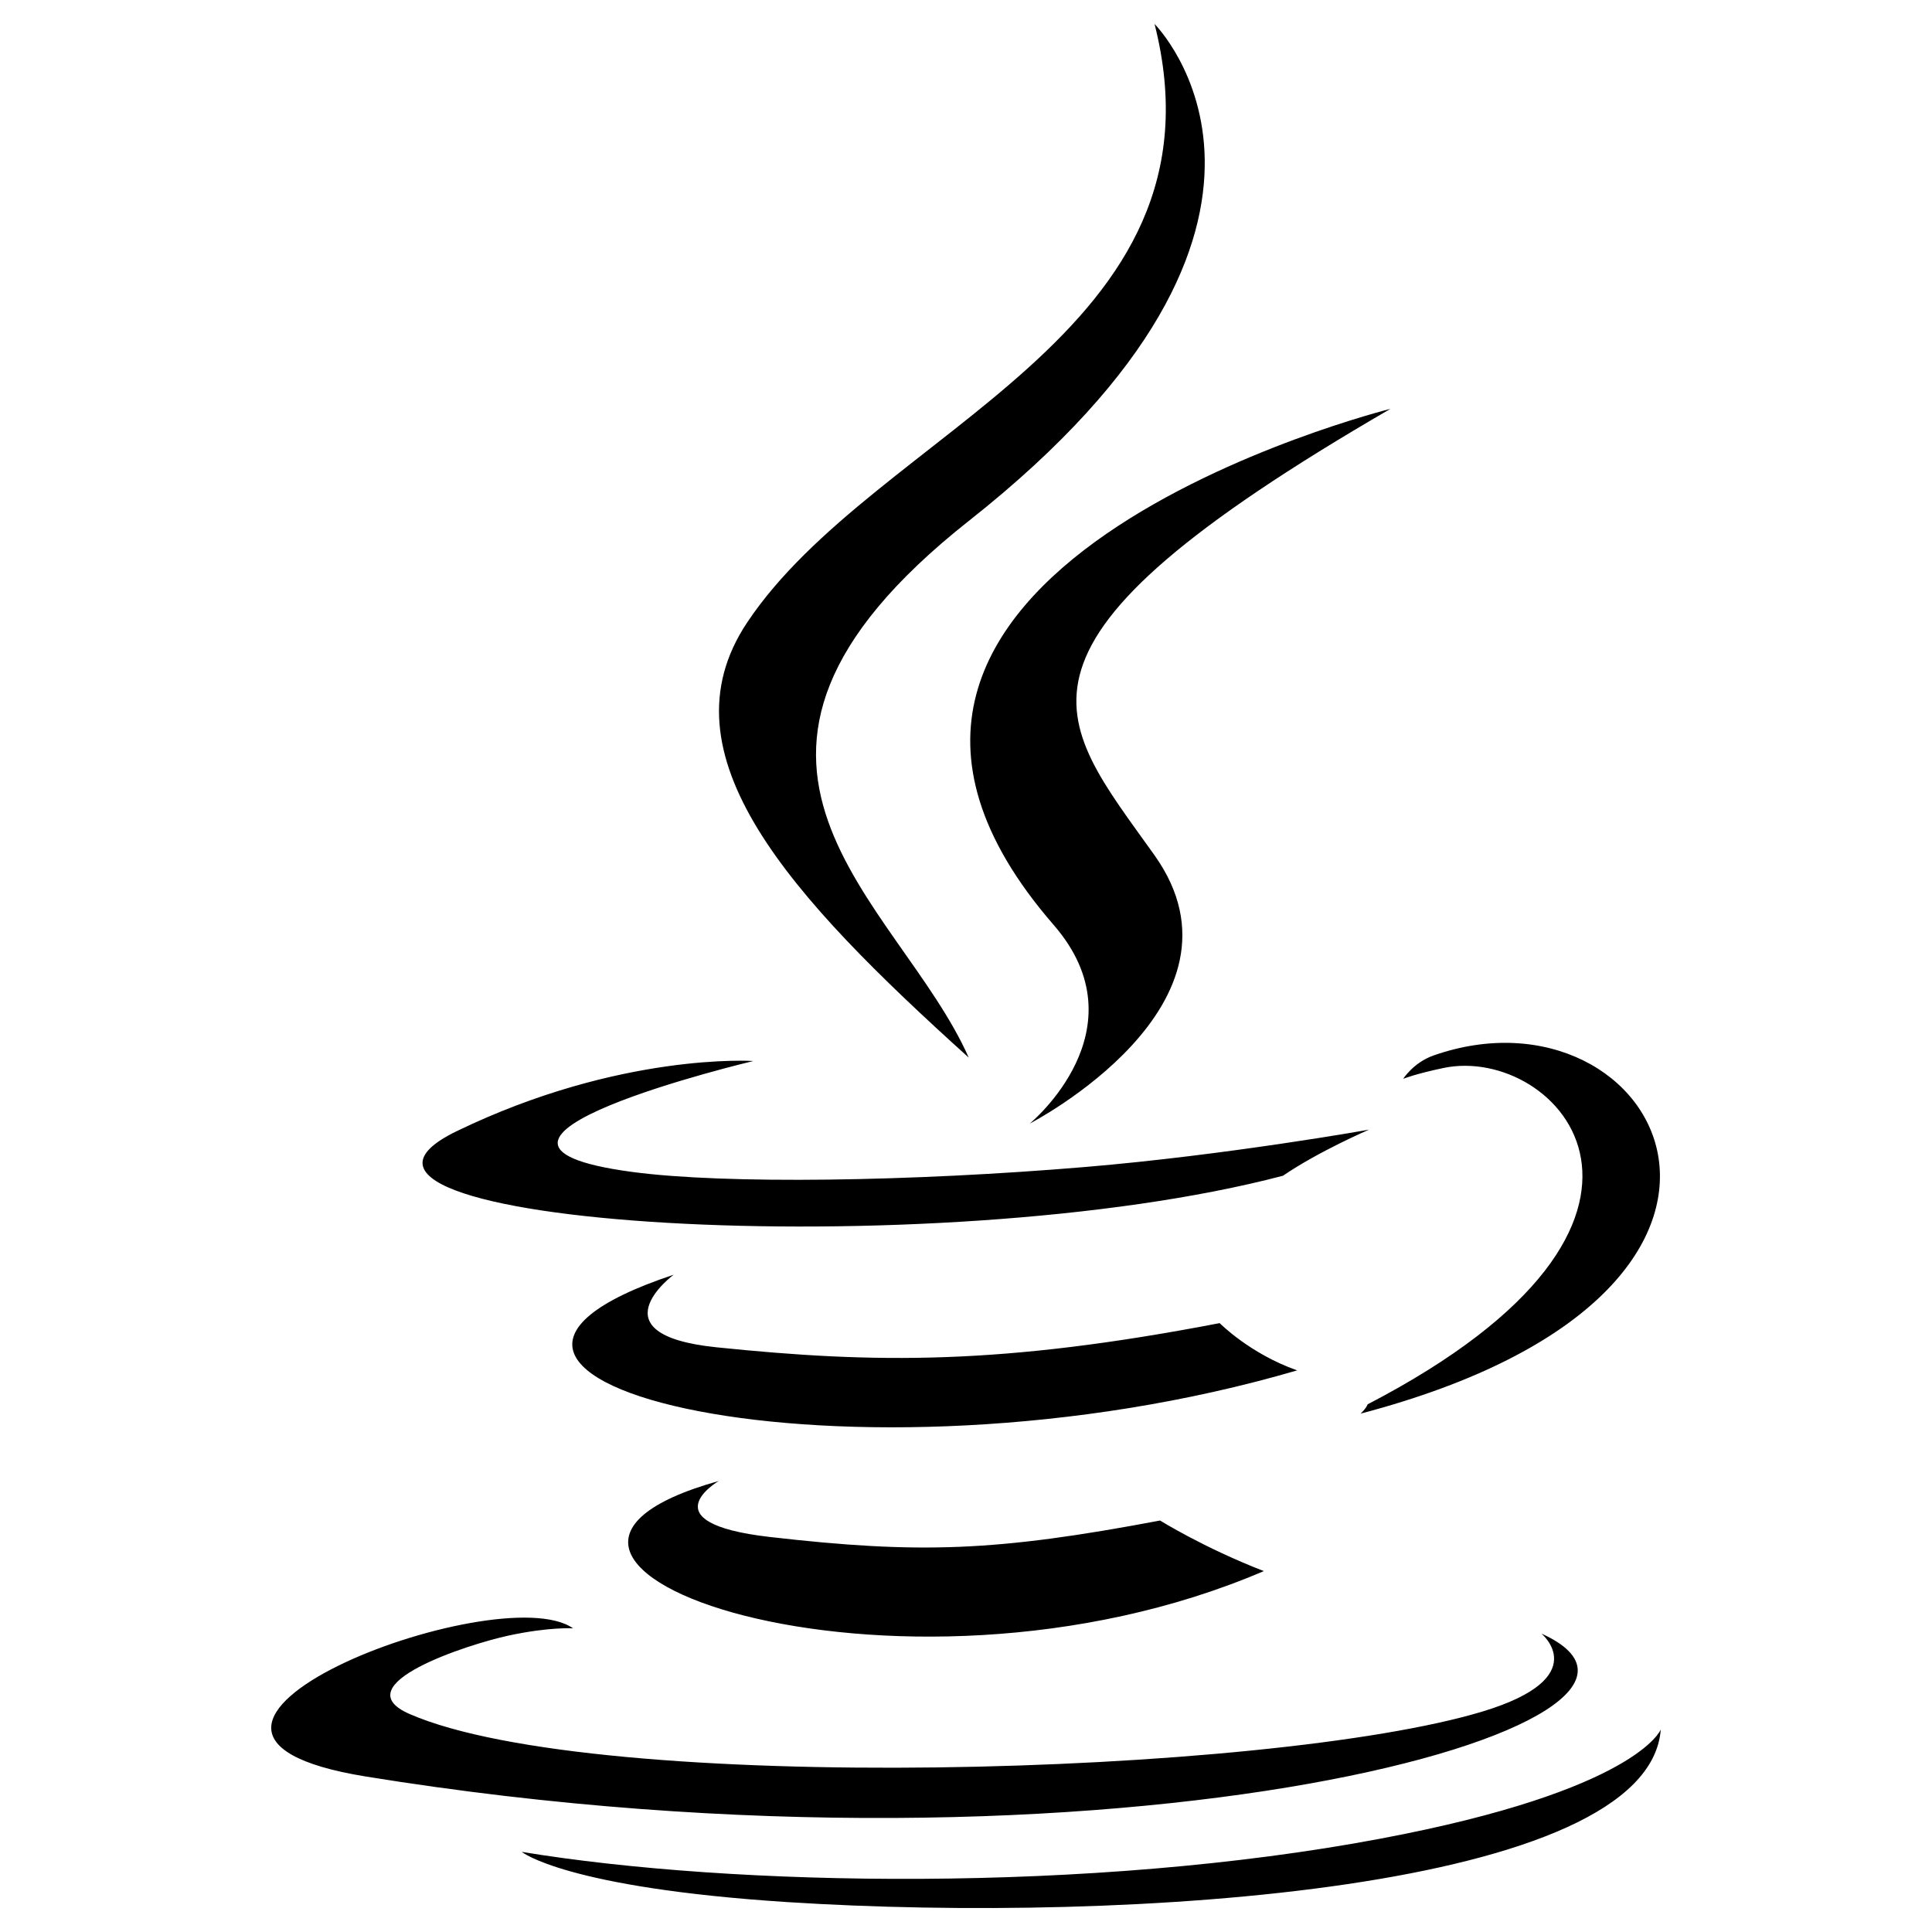
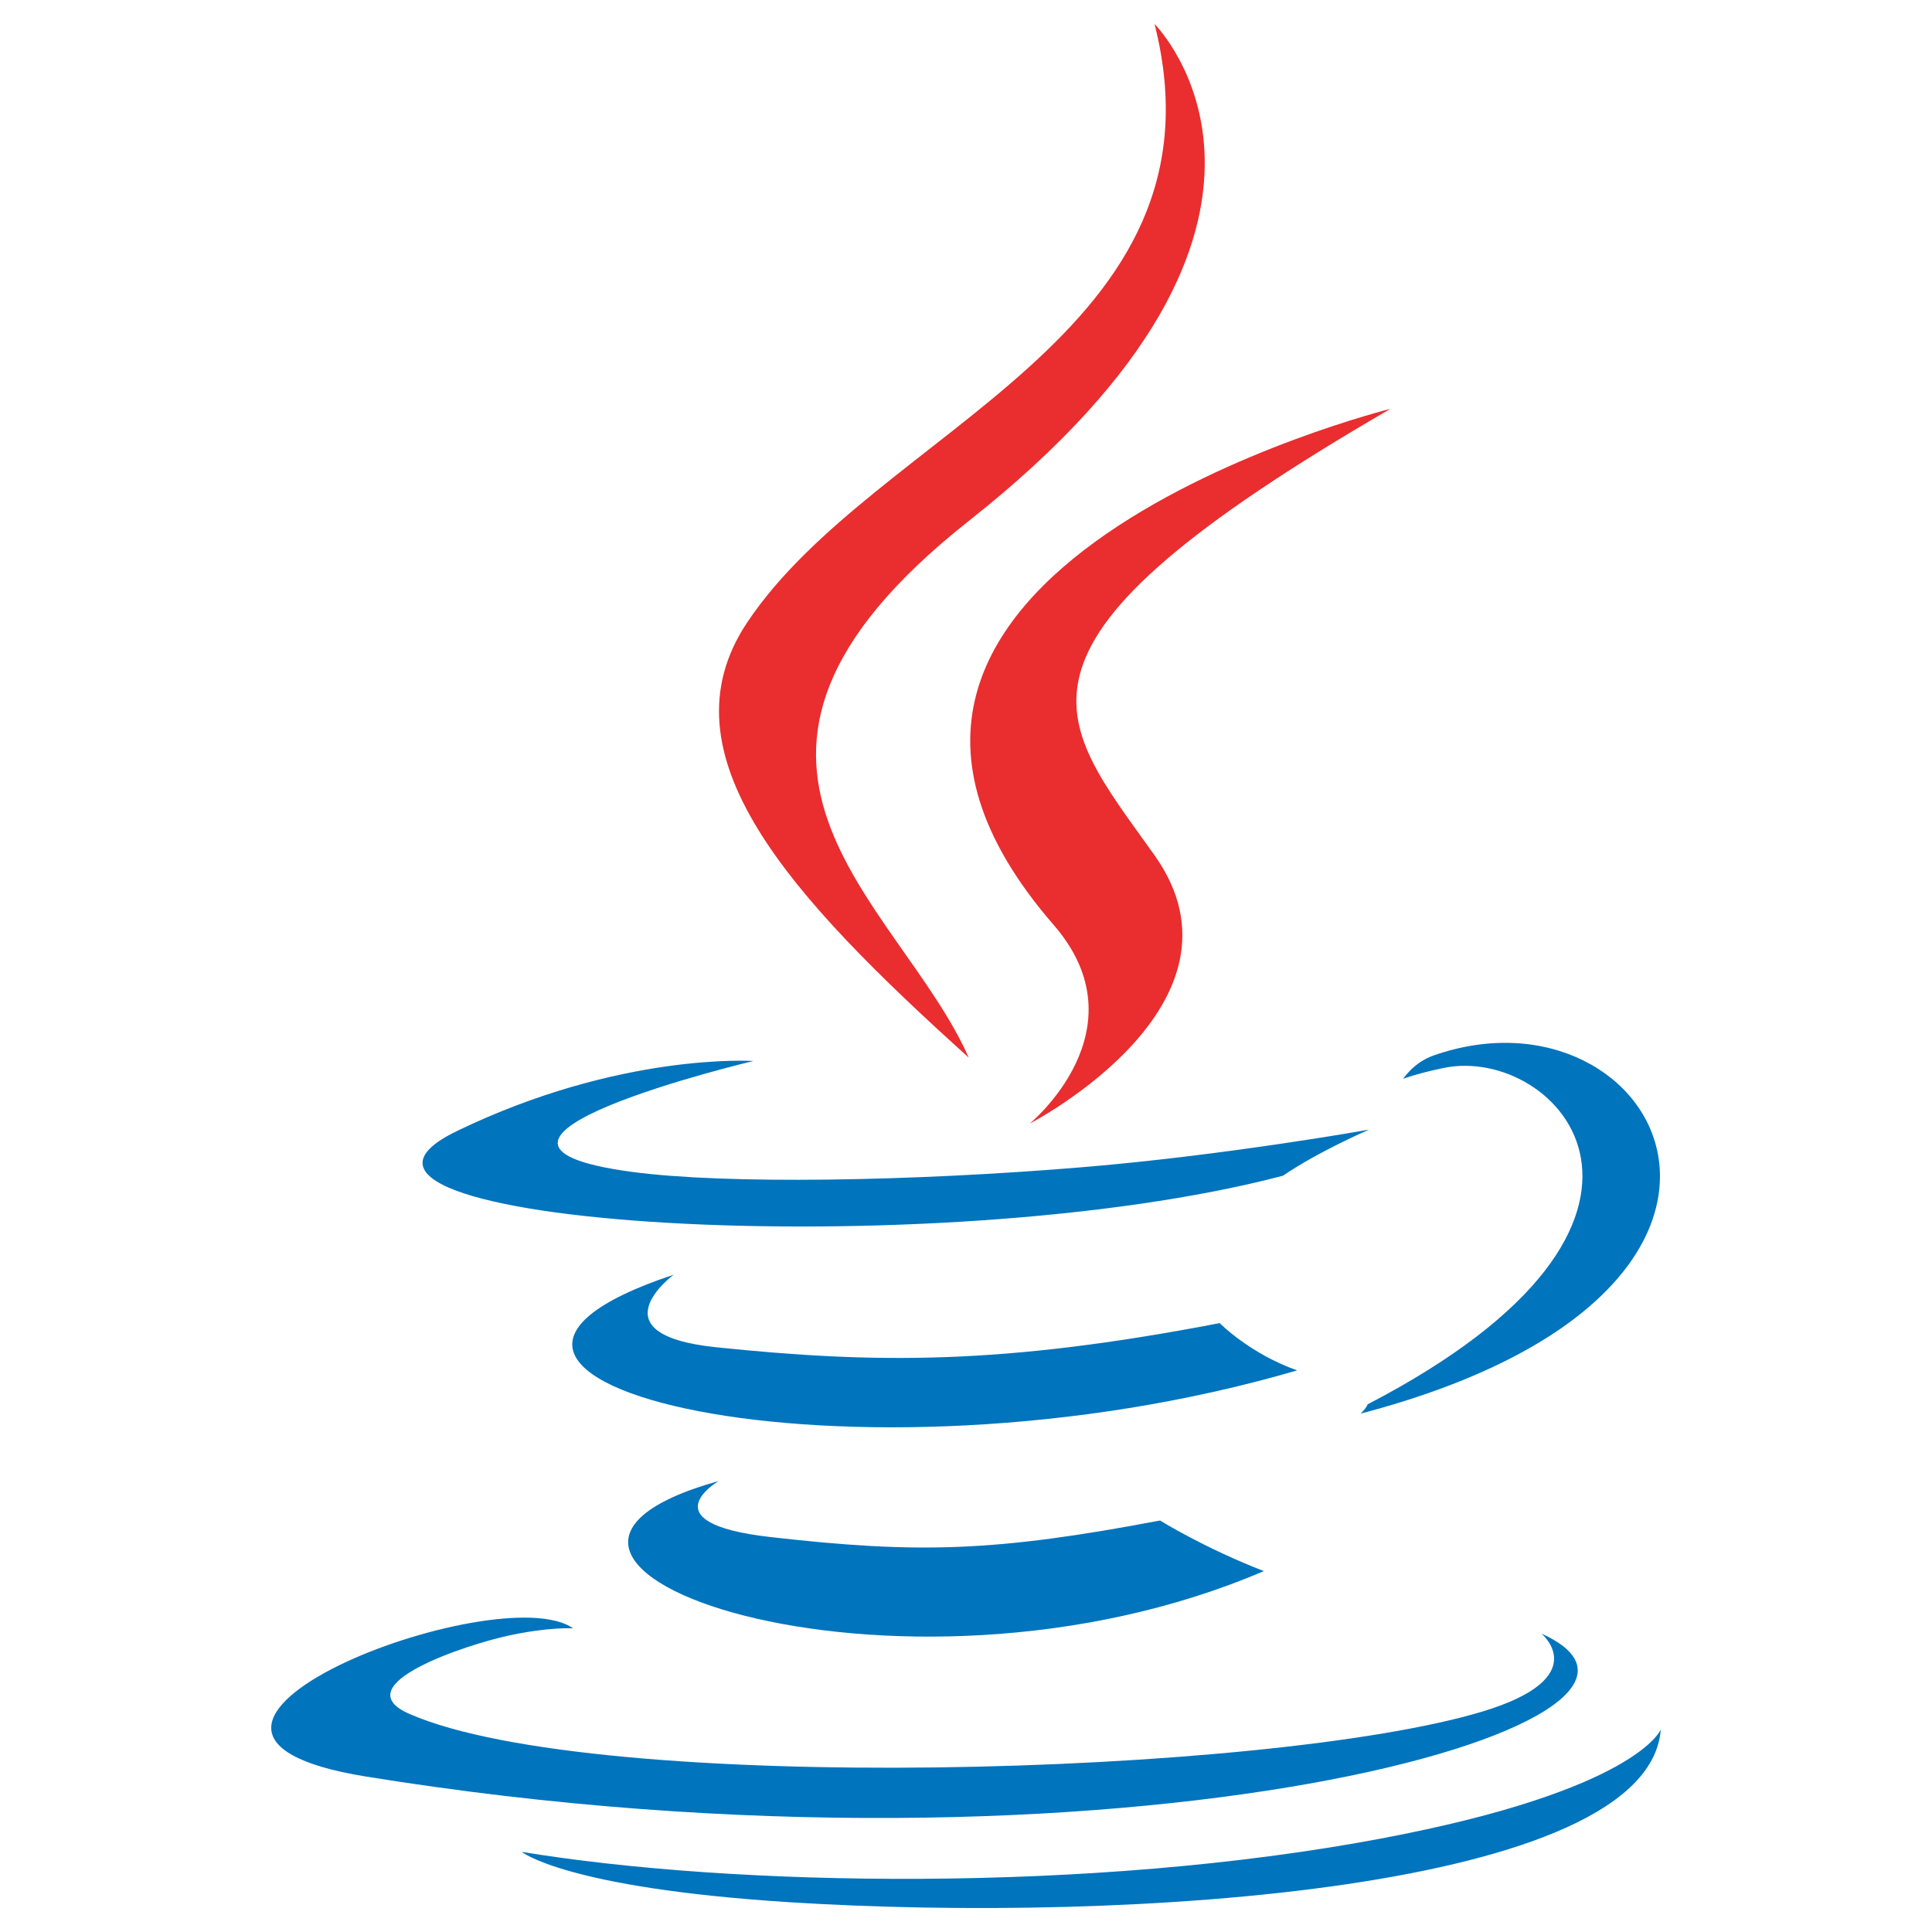
- <svg xmlns="http://www.w3.org/2000/svg" fill="currentColor" viewBox="0 0 128 128">
-   <path d="M47.617 98.12c-19.192 5.362 11.677 16.439 36.115 5.969-4.003-1.556-6.874-3.351-6.874-3.351-10.897 2.06-15.952 2.222-25.844 1.092-8.164-.935-3.397-3.71-3.397-3.71zm33.189-10.46c-14.444 2.779-22.787 2.69-33.354 1.6-8.171-.845-2.822-4.805-2.822-4.805-21.137 7.016 11.767 14.977 41.309 6.336-3.14-1.106-5.133-3.131-5.133-3.131zm11.319-60.575c.001 0-42.731 10.669-22.323 34.187 6.024 6.935-1.58 13.17-1.58 13.17s15.289-7.891 8.269-17.777c-6.559-9.215-11.587-13.793 15.634-29.58zm9.998 81.144s3.529 2.91-3.888 5.159c-14.102 4.272-58.706 5.56-71.095.171-4.45-1.938 3.899-4.625 6.526-5.192 2.739-.593 4.303-.485 4.303-.485-4.952-3.487-32.013 6.85-13.742 9.815 49.821 8.076 90.817-3.637 77.896-9.468zM85 77.896c2.395-1.634 5.703-3.053 5.703-3.053s-9.424 1.685-18.813 2.474c-11.494.964-23.823 1.154-30.012.326-14.652-1.959 8.033-7.348 8.033-7.348s-8.812-.596-19.644 4.644C17.455 81.134 61.958 83.958 85 77.896zm5.609 15.145c-.108.29-.468.616-.468.616 31.273-8.221 19.775-28.979 4.822-23.725-1.312.464-2 1.543-2 1.543s.829-.334 2.678-.72c7.559-1.575 18.389 10.119-5.032 22.286zM64.181 70.069c-4.614-10.429-20.26-19.553.007-35.559C89.459 14.563 76.492 1.587 76.492 1.587c5.23 20.608-18.451 26.833-26.999 39.667-5.821 8.745 2.857 18.142 14.688 28.815zm27.274 51.748c-19.187 3.612-42.854 3.191-56.887.874 0 0 2.874 2.38 17.646 3.331 22.476 1.437 57-.8 57.816-11.436.001 0-1.57 4.032-18.575 7.231z" />
+ <svg xmlns="http://www.w3.org/2000/svg" viewBox="0 0 128 128">
+   <path fill="#0074BD" d="M47.617 98.12s-4.767 2.774 3.397 3.71c9.892 1.13 14.947.968 25.845-1.092 0 0 2.871 1.795 6.873 3.351-24.439 10.47-55.308-.607-36.115-5.969zm-2.988-13.665s-5.348 3.959 2.823 4.805c10.567 1.091 18.91 1.18 33.354-1.6 0 0 1.993 2.025 5.132 3.131-29.542 8.64-62.446.68-41.309-6.336z" />
+   <path fill="#EA2D2E" d="M69.802 61.271c6.025 6.935-1.58 13.17-1.58 13.17s15.289-7.891 8.269-17.777c-6.559-9.215-11.587-13.792 15.635-29.58 0 .001-42.731 10.67-22.324 34.187z" />
+   <path fill="#0074BD" d="M102.123 108.229s3.529 2.91-3.888 5.159c-14.102 4.272-58.706 5.56-71.094.171-4.451-1.938 3.899-4.625 6.526-5.192 2.739-.593 4.303-.485 4.303-.485-4.953-3.487-32.013 6.85-13.743 9.815 49.821 8.076 90.817-3.637 77.896-9.468zM49.912 70.294s-22.686 5.389-8.033 7.348c6.188.828 18.518.638 30.011-.326 9.39-.789 18.813-2.474 18.813-2.474s-3.308 1.419-5.704 3.053c-23.042 6.061-67.544 3.238-54.731-2.958 10.832-5.239 19.644-4.643 19.644-4.643zm40.697 22.747c23.421-12.167 12.591-23.86 5.032-22.285-1.848.385-2.677.72-2.677.72s.688-1.079 2-1.543c14.953-5.255 26.451 15.503-4.823 23.725 0-.002.359-.327.468-.617z" />
+   <path fill="#EA2D2E" d="M76.491 1.587S89.459 14.563 64.188 34.51c-20.266 16.006-4.621 25.13-.007 35.559-11.831-10.673-20.509-20.07-14.688-28.815C58.041 28.42 81.722 22.195 76.491 1.587z" />
+   <path fill="#0074BD" d="M52.214 126.021c22.476 1.437 57-.8 57.817-11.436 0 0-1.571 4.032-18.577 7.231-19.186 3.612-42.854 3.191-56.887.874 0 .001 2.875 2.381 17.647 3.331z" />
</svg>
